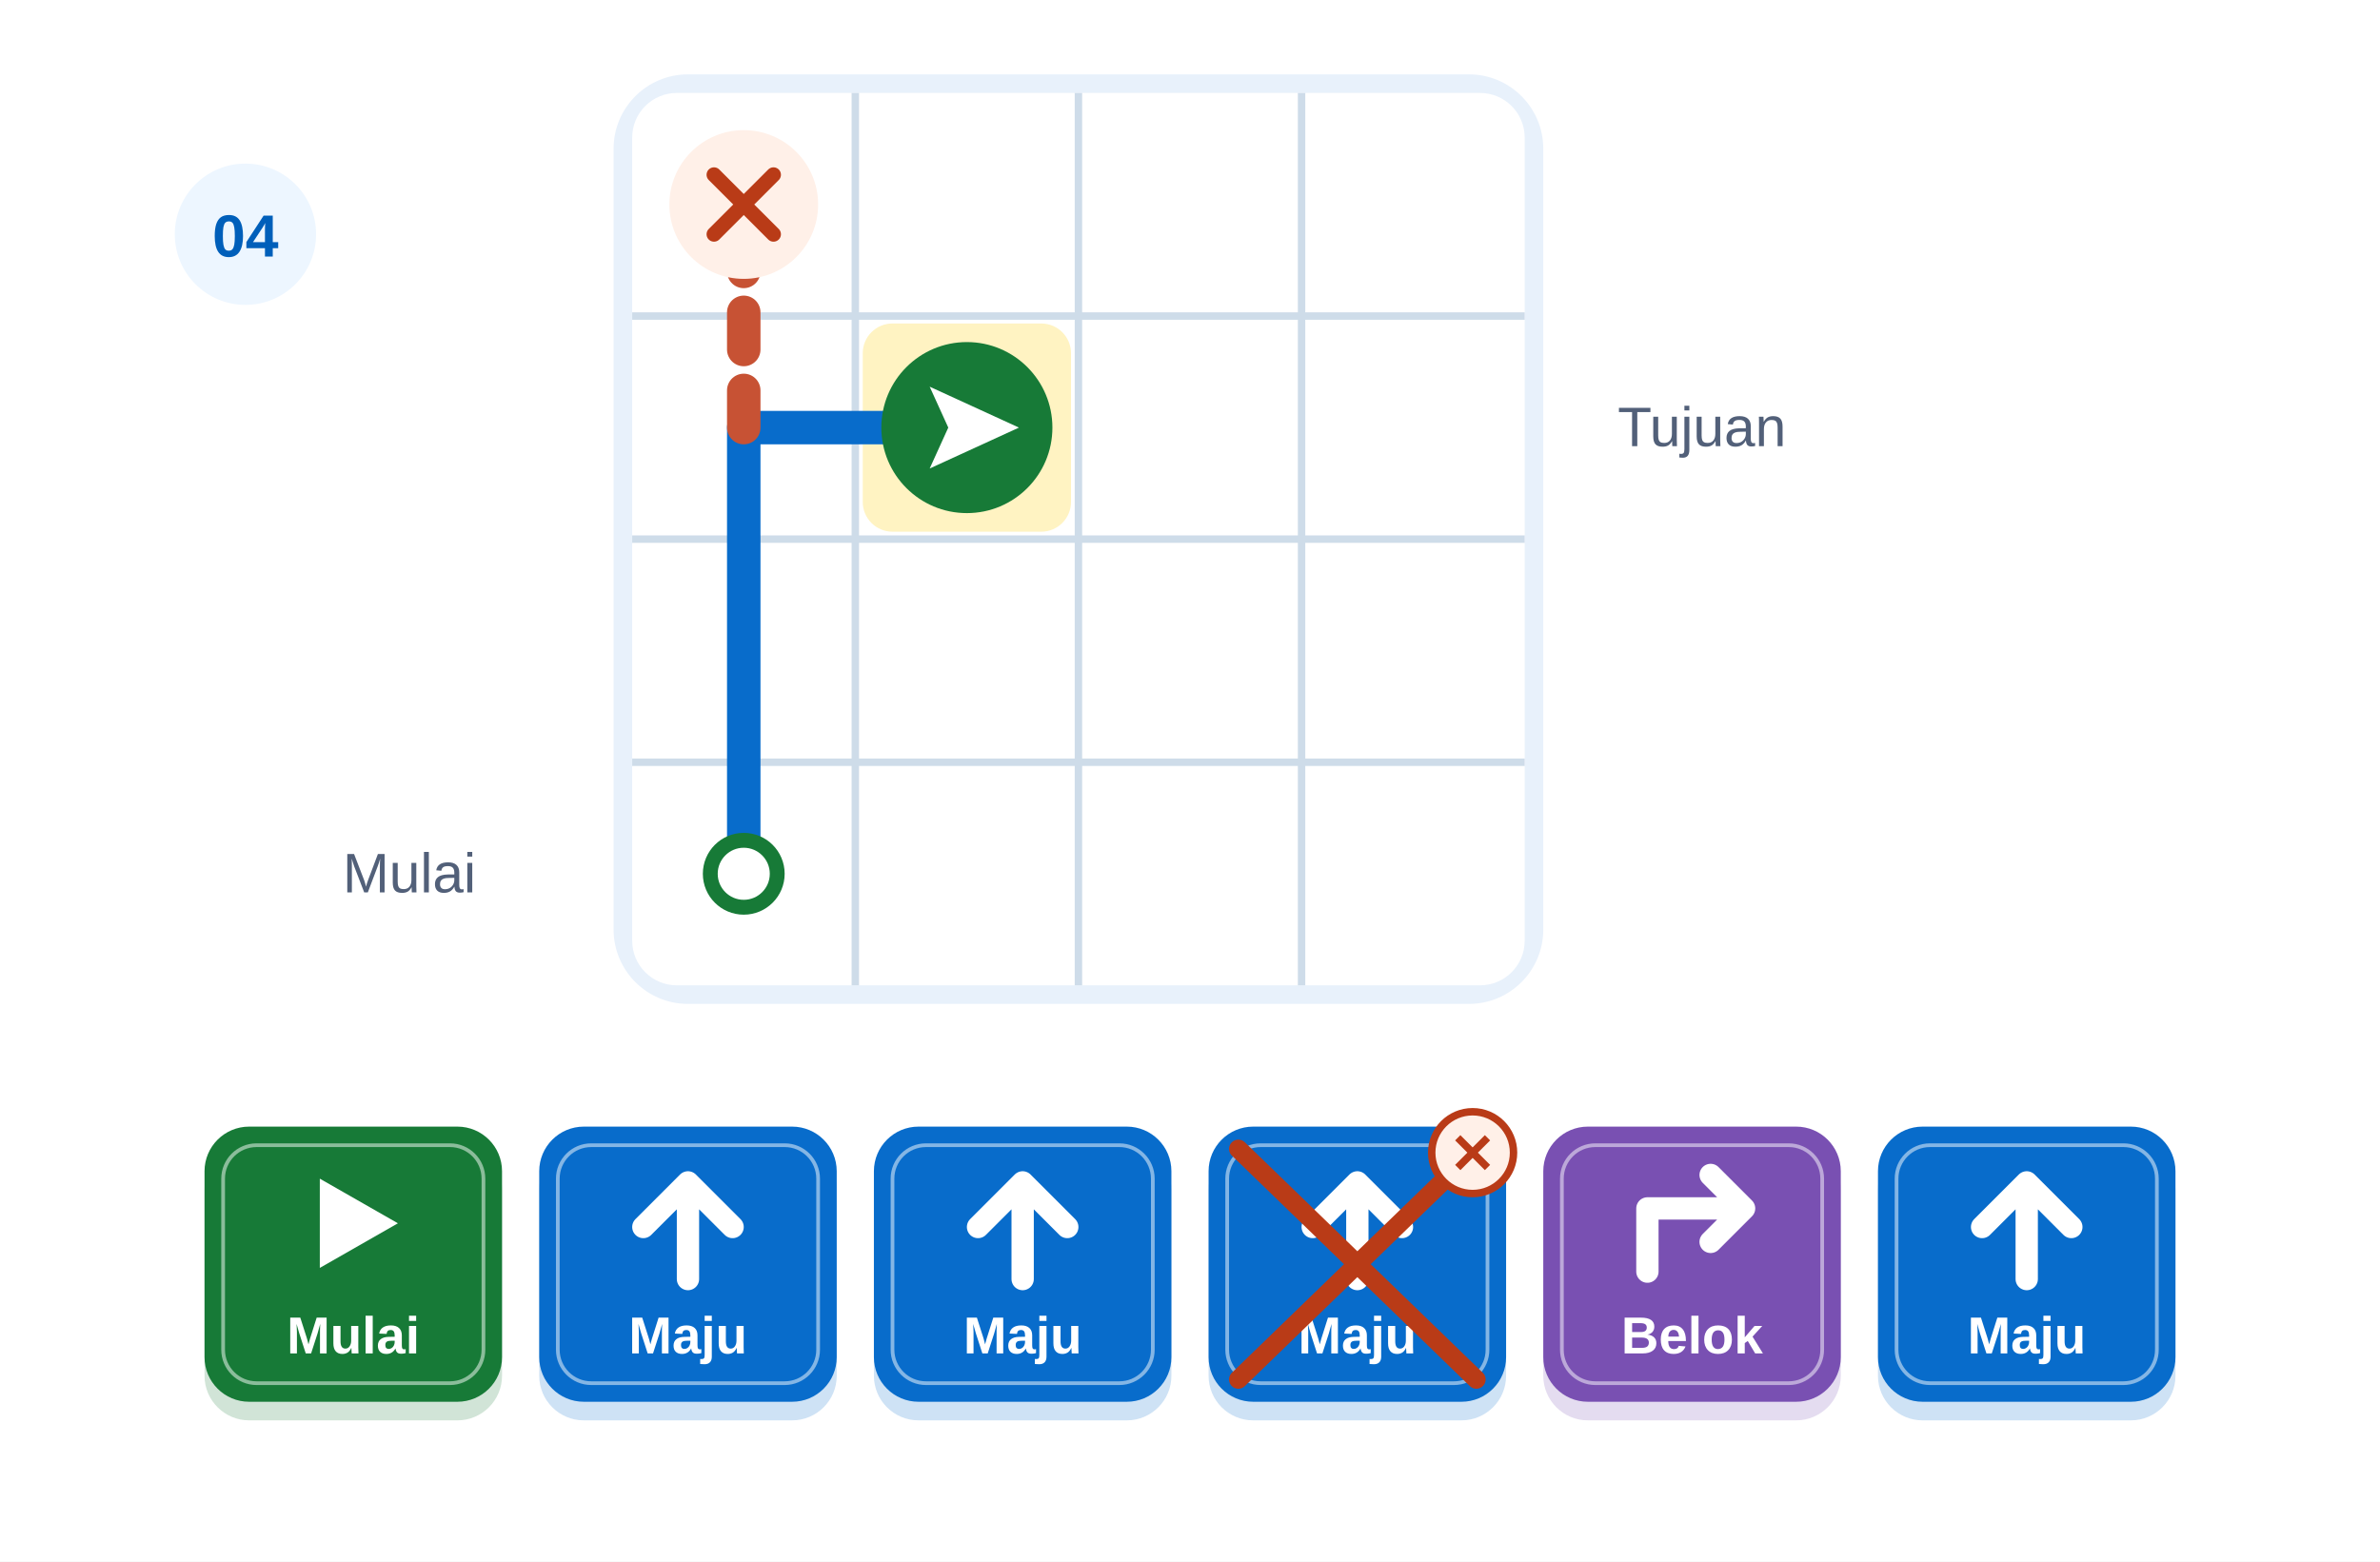
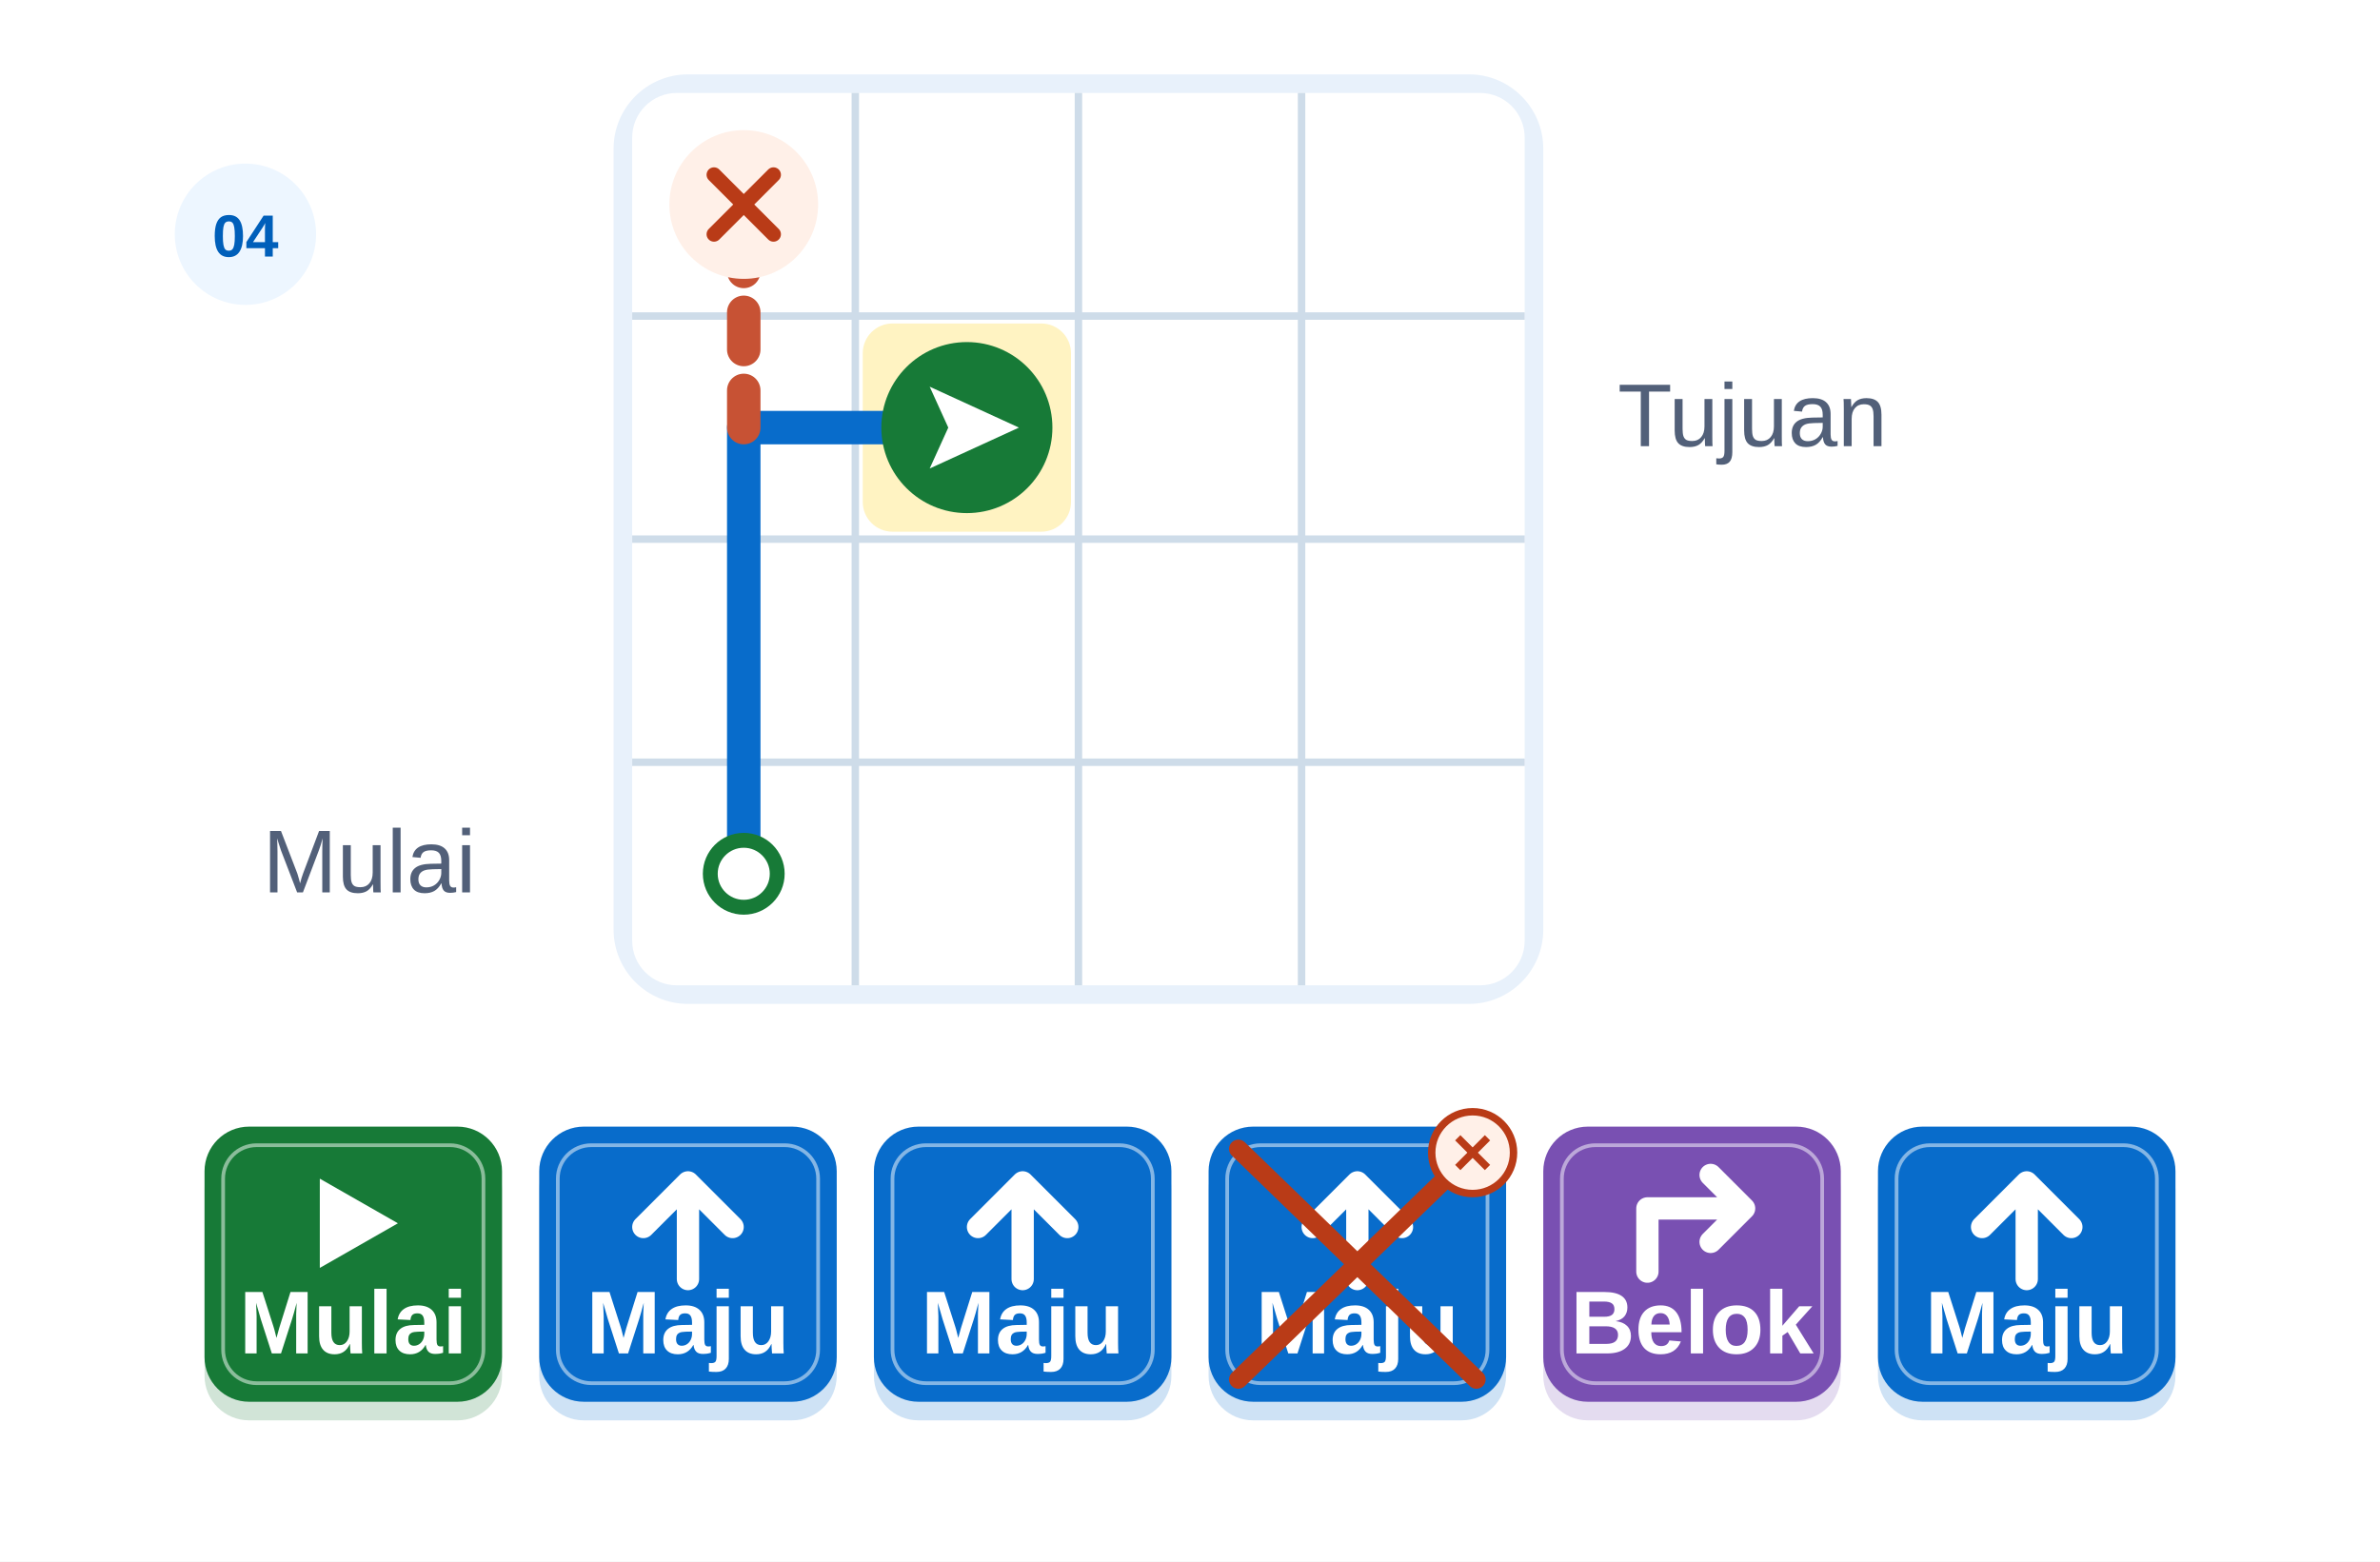
<svg xmlns="http://www.w3.org/2000/svg" viewBox="0 0 640 420" width="640" height="420" role="img" aria-labelledby="title">
  <rect width="640" height="420" fill="#fff" />
  <circle cx="66" cy="63" r="19" fill="#edf6ff" />
  <text x="66" y="69" text-anchor="middle" font-family="Arial,sans-serif" font-size="16" font-weight="bold" fill="#005fba">04</text>
  <rect x="165" y="20" width="250" height="250" rx="20" fill="#e8f1fb" />
  <rect x="170" y="25" width="240" height="240" rx="12" fill="white" />
  <path d="M230 25V265M170 85H410" stroke="#cedce9" stroke-width="2" />
  <path d="M290 25V265M170 145H410" stroke="#cedce9" stroke-width="2" />
  <path d="M350 25V265M170 205H410" stroke="#cedce9" stroke-width="2" />
  <rect x="232" y="87" width="56" height="56" rx="8" fill="#fff3c2" />
  <path d="m260 96 5 11 13 2-9 9 2 13-11-6-11 6 2-13-9-9 13-2Z" fill="#f8cd1a" stroke="#775c04" stroke-width="2" />
  <path d="M200 235V115H260" fill="none" stroke="#086ccb" stroke-width="9" stroke-linecap="round" stroke-linejoin="round" />
  <path d="M200 115V55" fill="none" stroke="#c75234" stroke-width="9" stroke-linecap="round" stroke-linejoin="round" stroke-dasharray="10 11" />
  <circle cx="200" cy="55" r="20" fill="#fff0e8" />
  <path d="m192 47 16 16m0-16-16 16" stroke="#b93b17" stroke-width="4" stroke-linecap="round" />
  <g transform="translate(260,115) rotate(90)">
    <circle r="23" fill="#177a37" />
    <path d="M0-14 11 10 0 5-11 10Z" fill="white" />
  </g>
  <circle cx="200" cy="235" r="9" fill="white" stroke="#177a37" stroke-width="4" />
-   <g font-family="Arial,sans-serif" font-size="15" fill="#526079">
+   <g font-family="Arial,sans-serif" font-size="24" fill="#526079">
    <text x="128" y="240" text-anchor="end">Mulai</text>
    <text x="435" y="120">Tujuan</text>
  </g>
  <g transform="translate(55 303)">
    <rect y="5" width="80" height="74" rx="12" fill="#177a37" opacity=".2" />
    <rect width="80" height="74" rx="12" fill="#177a37" />
    <rect x="5" y="5" width="70" height="64" rx="9" fill="none" stroke="white" opacity=".5" />
    <path d="m31 14 21 12-21 12Z" fill="white" />
-     <text x="40" y="61" text-anchor="middle" font-family="Arial,sans-serif" font-size="14" font-weight="bold" fill="white">Mulai</text>
+     <text x="40" y="61" text-anchor="middle" font-family="Arial,sans-serif" font-size="24" font-weight="bold" fill="white">Mulai</text>
  </g>
  <g transform="translate(145 303)">
    <rect y="5" width="80" height="74" rx="12" fill="#086ccb" opacity=".2" />
    <rect width="80" height="74" rx="12" fill="#086ccb" />
    <rect x="5" y="5" width="70" height="64" rx="9" fill="none" stroke="white" opacity=".5" />
    <path d="M40 41V15m-12 12 12-12 12 12" fill="none" stroke="white" stroke-width="6" stroke-linecap="round" stroke-linejoin="round" />
-     <text x="40" y="61" text-anchor="middle" font-family="Arial,sans-serif" font-size="14" font-weight="bold" fill="white">Maju</text>
+     <text x="40" y="61" text-anchor="middle" font-family="Arial,sans-serif" font-size="24" font-weight="bold" fill="white">Maju</text>
  </g>
  <g transform="translate(235 303)">
    <rect y="5" width="80" height="74" rx="12" fill="#086ccb" opacity=".2" />
    <rect width="80" height="74" rx="12" fill="#086ccb" />
    <rect x="5" y="5" width="70" height="64" rx="9" fill="none" stroke="white" opacity=".5" />
    <path d="M40 41V15m-12 12 12-12 12 12" fill="none" stroke="white" stroke-width="6" stroke-linecap="round" stroke-linejoin="round" />
-     <text x="40" y="61" text-anchor="middle" font-family="Arial,sans-serif" font-size="14" font-weight="bold" fill="white">Maju</text>
+     <text x="40" y="61" text-anchor="middle" font-family="Arial,sans-serif" font-size="24" font-weight="bold" fill="white">Maju</text>
  </g>
  <g transform="translate(325 303)">
    <rect y="5" width="80" height="74" rx="12" fill="#086ccb" opacity=".2" />
    <rect width="80" height="74" rx="12" fill="#086ccb" />
    <rect x="5" y="5" width="70" height="64" rx="9" fill="none" stroke="white" opacity=".5" />
    <path d="M40 41V15m-12 12 12-12 12 12" fill="none" stroke="white" stroke-width="6" stroke-linecap="round" stroke-linejoin="round" />
-     <text x="40" y="61" text-anchor="middle" font-family="Arial,sans-serif" font-size="14" font-weight="bold" fill="white">Maju</text>
+     <text x="40" y="61" text-anchor="middle" font-family="Arial,sans-serif" font-size="24" font-weight="bold" fill="white">Maju</text>
    <path d="m8 6 64 62m0-62L8 68" fill="none" stroke="#b93b17" stroke-width="5" stroke-linecap="round" />
    <circle cx="71" cy="7" r="11" fill="#fff0e8" stroke="#b93b17" stroke-width="2" />
    <path d="m67 3 8 8m0-8-8 8" stroke="#b93b17" stroke-width="2" />
  </g>
  <g transform="translate(415 303)">
    <rect y="5" width="80" height="74" rx="12" fill="#7950b2" opacity=".2" />
    <rect width="80" height="74" rx="12" fill="#7950b2" />
    <rect x="5" y="5" width="70" height="64" rx="9" fill="none" stroke="white" opacity=".5" />
    <path d="M28 39V22H53m-8-9 9 9-9 9" fill="none" stroke="white" stroke-width="6" stroke-linecap="round" stroke-linejoin="round" />
-     <text x="40" y="61" text-anchor="middle" font-family="Arial,sans-serif" font-size="14" font-weight="bold" fill="white">Belok</text>
+     <text x="40" y="61" text-anchor="middle" font-family="Arial,sans-serif" font-size="24" font-weight="bold" fill="white">Belok</text>
  </g>
  <g transform="translate(505 303)">
    <rect y="5" width="80" height="74" rx="12" fill="#086ccb" opacity=".2" />
    <rect width="80" height="74" rx="12" fill="#086ccb" />
    <rect x="5" y="5" width="70" height="64" rx="9" fill="none" stroke="white" opacity=".5" />
    <path d="M40 41V15m-12 12 12-12 12 12" fill="none" stroke="white" stroke-width="6" stroke-linecap="round" stroke-linejoin="round" />
-     <text x="40" y="61" text-anchor="middle" font-family="Arial,sans-serif" font-size="14" font-weight="bold" fill="white">Maju</text>
+     <text x="40" y="61" text-anchor="middle" font-family="Arial,sans-serif" font-size="24" font-weight="bold" fill="white">Maju</text>
  </g>
</svg>
